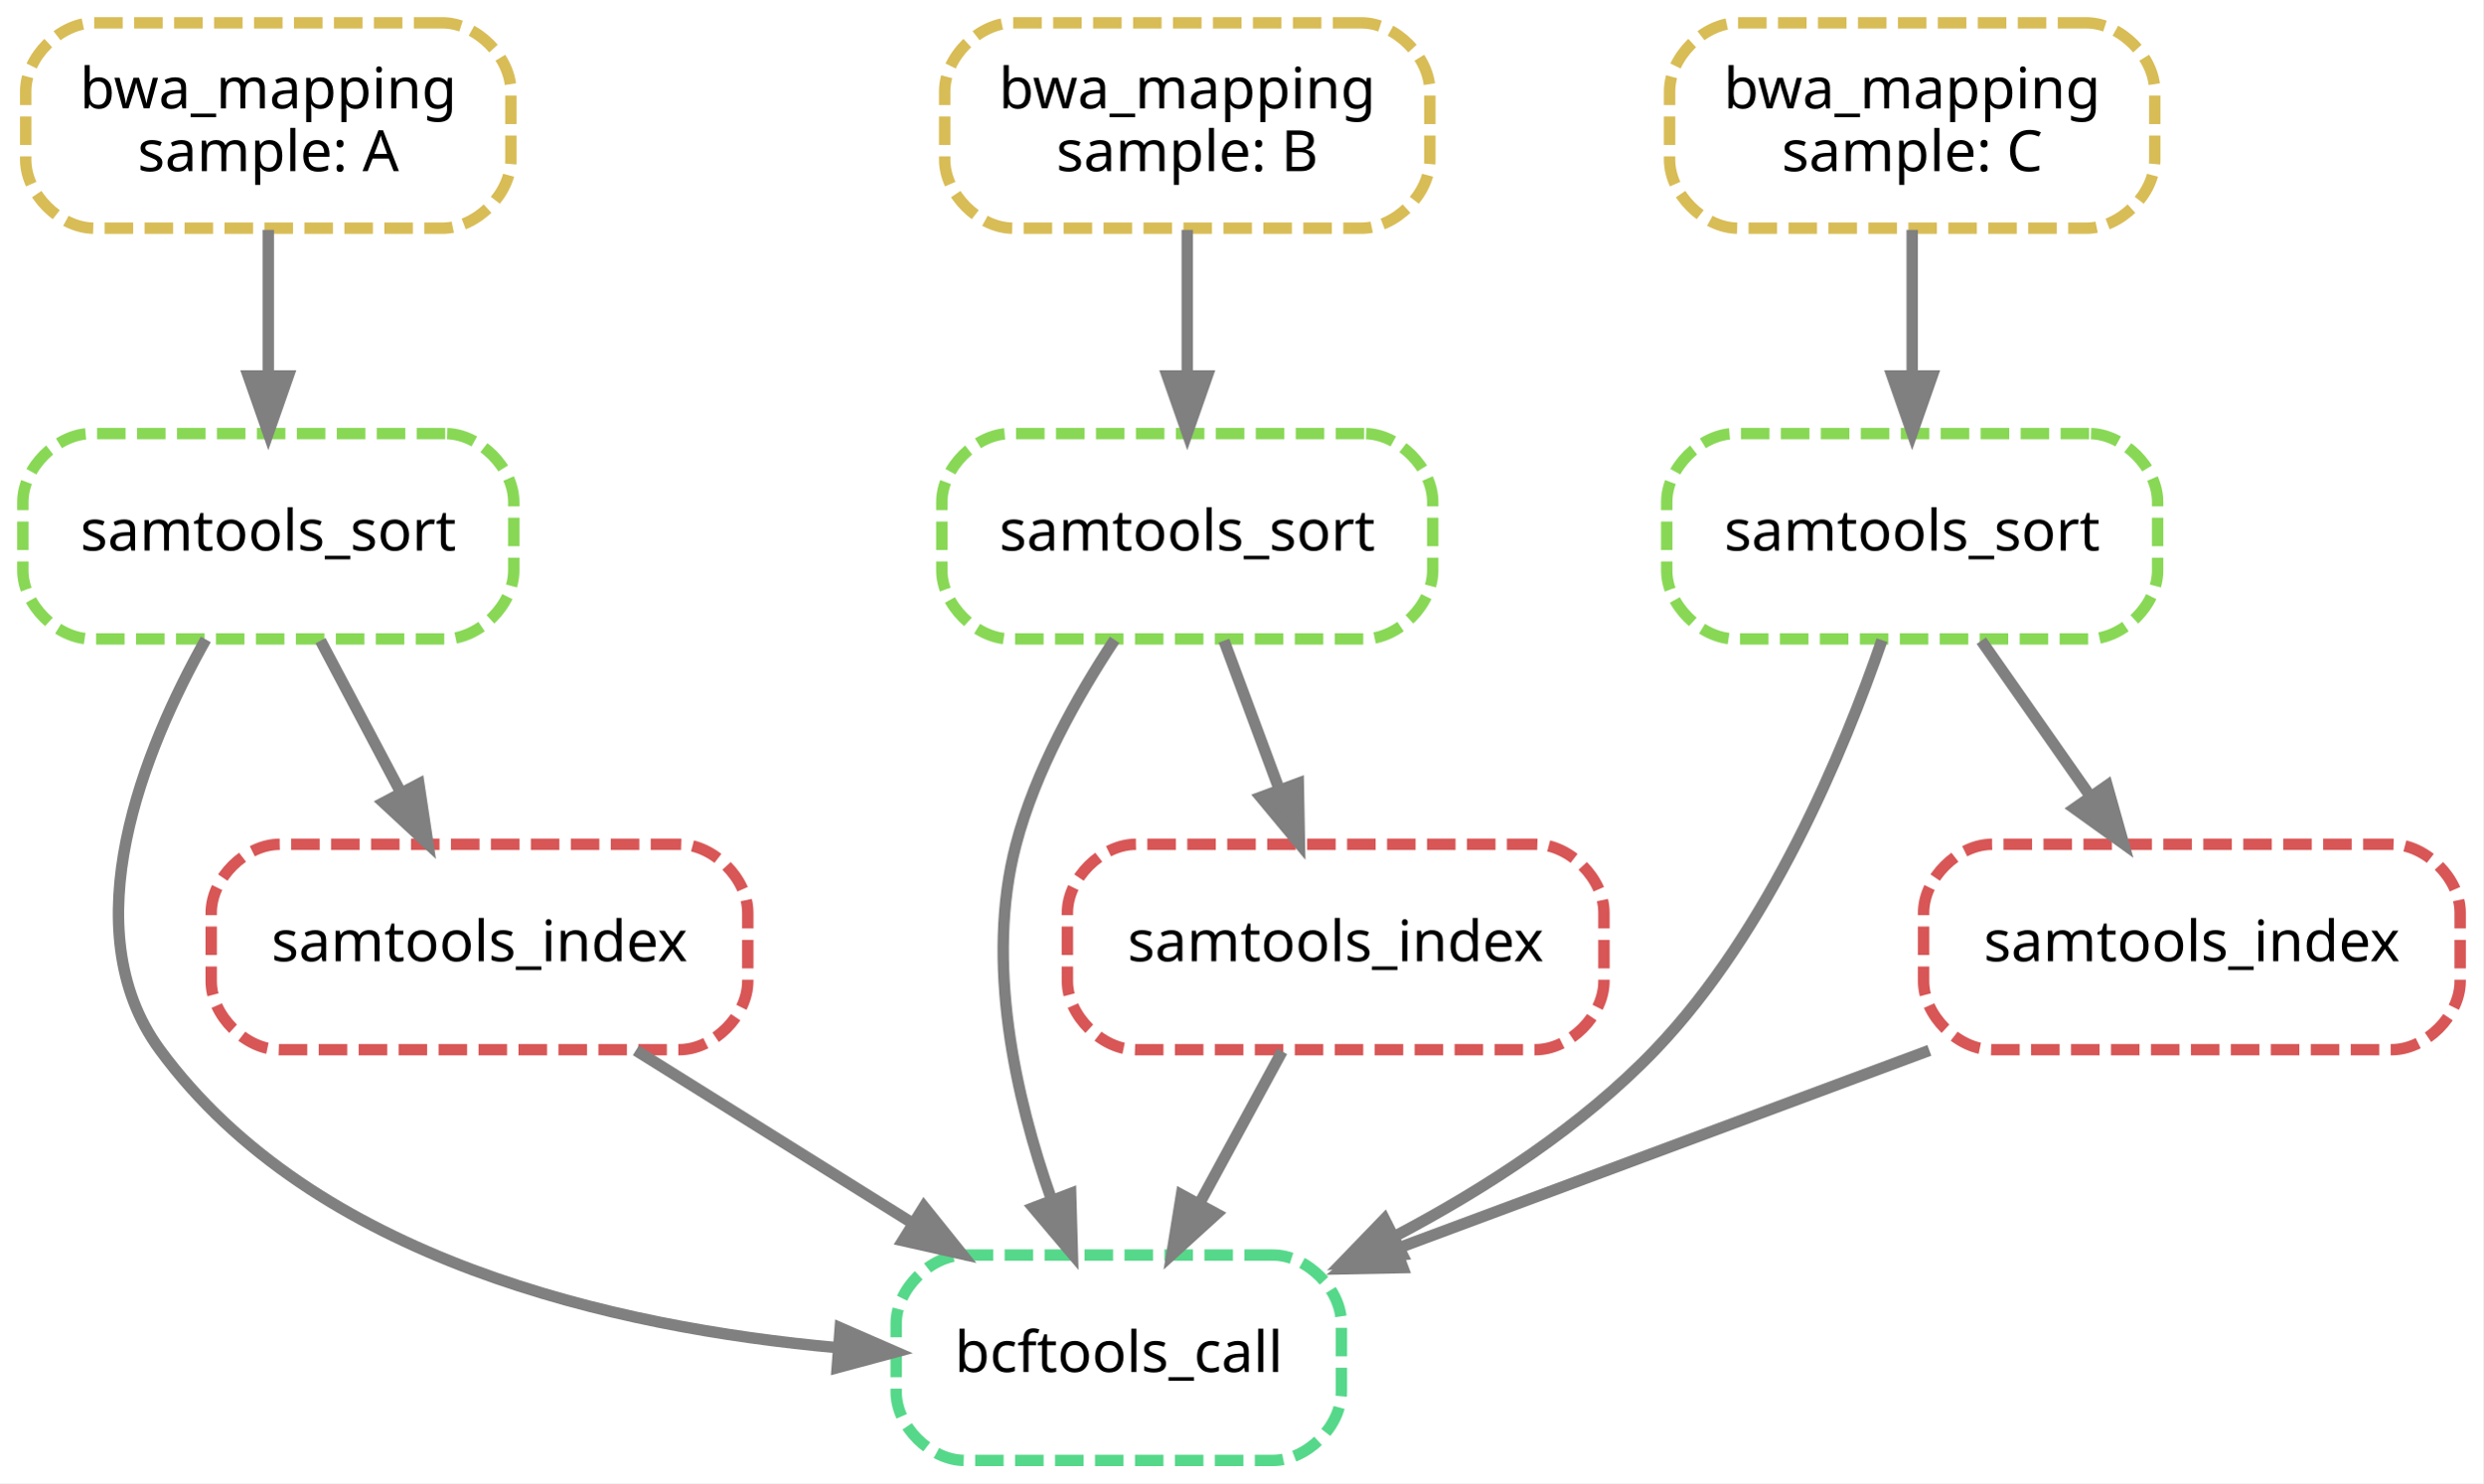
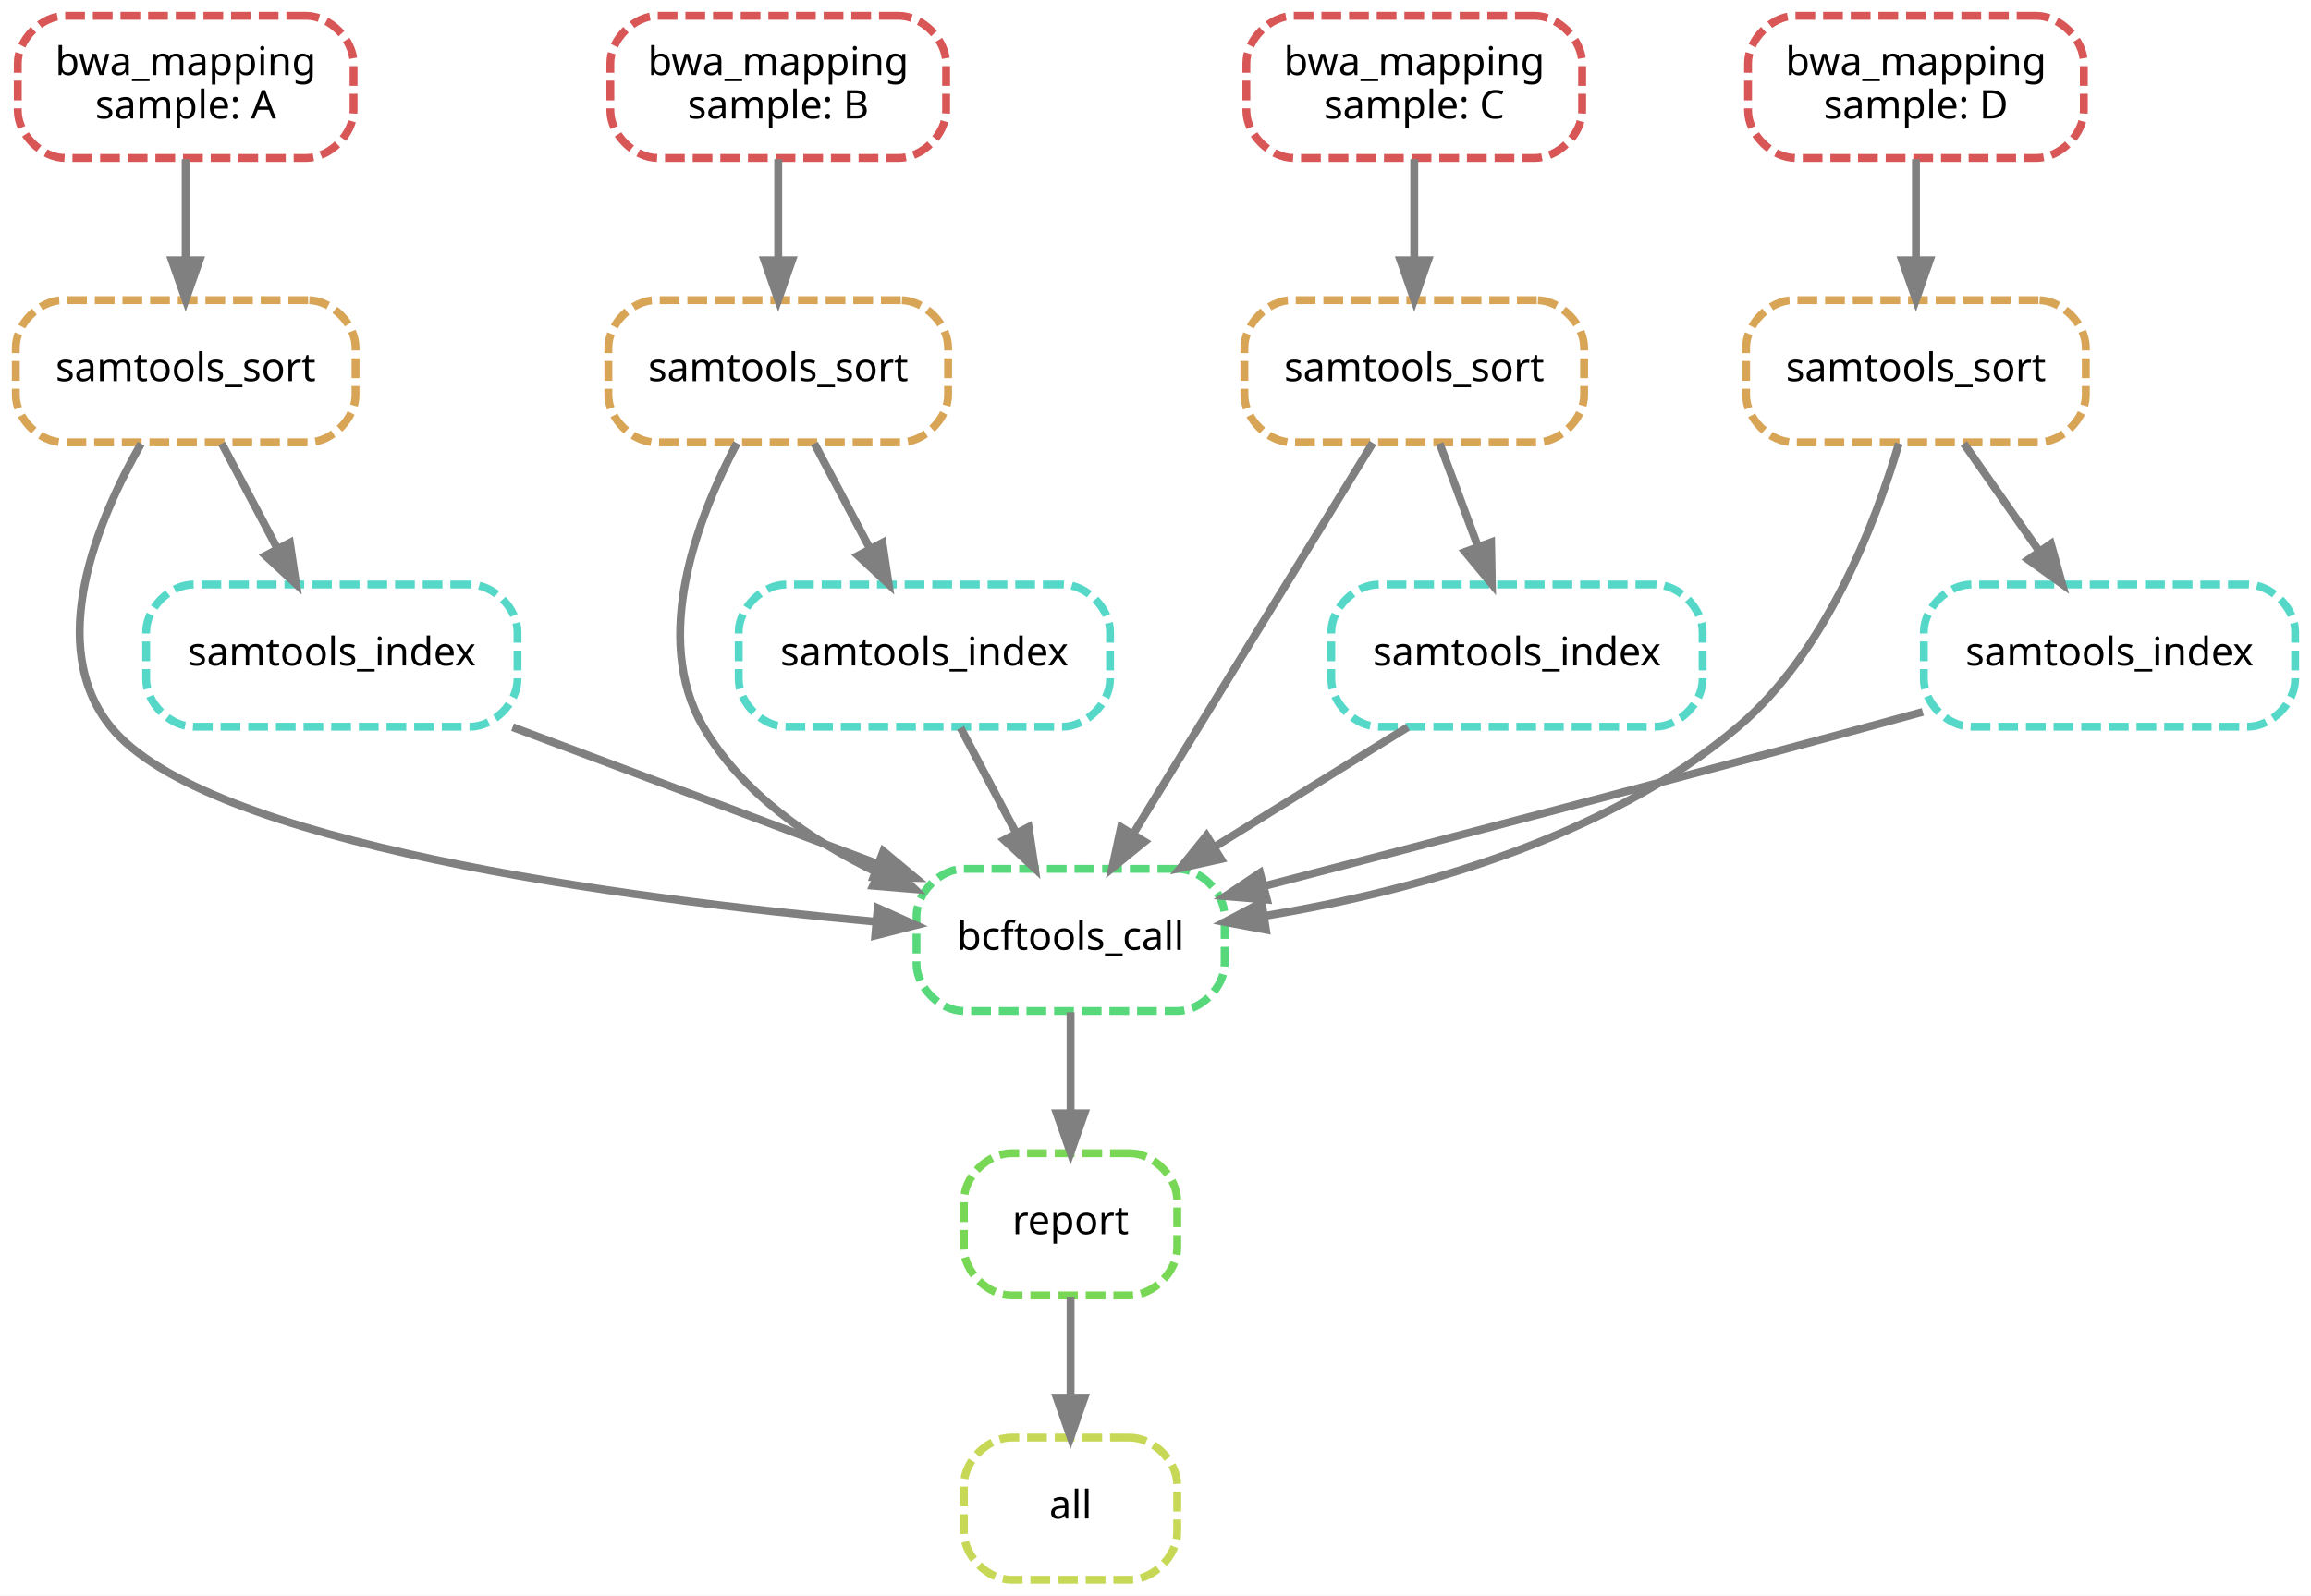
- <svg xmlns="http://www.w3.org/2000/svg" width="435pt" height="260pt" viewBox="0.00 0.00 435.00 260.00">
-   <g id="graph0" class="graph" transform="scale(1 1) rotate(0) translate(4 256)">
-     <polygon fill="white" stroke="transparent" points="-4,4 -4,-256 431,-256 431,4 -4,4" />
+ <svg xmlns="http://www.w3.org/2000/svg" width="585pt" height="404pt" viewBox="0.00 0.00 585.00 404.00">
+   <g id="graph0" class="graph" transform="scale(1 1) rotate(0) translate(4 400)">
+     <polygon fill="white" stroke="transparent" points="-4,4 -4,-400 581,-400 581,4 -4,4" />
    <g id="node1" class="node">
-       <path fill="none" stroke="#56d88a" stroke-width="2" stroke-dasharray="5,2" d="M219,-36C219,-36 165,-36 165,-36 159,-36 153,-30 153,-24 153,-24 153,-12 153,-12 153,-6 159,0 165,0 165,0 219,0 219,0 225,0 231,-6 231,-12 231,-12 231,-24 231,-24 231,-30 225,-36 219,-36" />
-       <text text-anchor="middle" x="192" y="-15.5" font-family="sans" font-size="10.00">bcftools_call</text>
+       <path fill="none" stroke="#c6d856" stroke-width="2" stroke-dasharray="5,2" d="M282,-36C282,-36 252,-36 252,-36 246,-36 240,-30 240,-24 240,-24 240,-12 240,-12 240,-6 246,0 252,0 252,0 282,0 282,0 288,0 294,-6 294,-12 294,-12 294,-24 294,-24 294,-30 288,-36 282,-36" />
+       <text text-anchor="middle" x="267" y="-15.5" font-family="sans" font-size="10.00">all</text>
    </g>
    <g id="node2" class="node">
-       <path fill="none" stroke="#88d856" stroke-width="2" stroke-dasharray="5,2" d="M74,-180C74,-180 12,-180 12,-180 6,-180 0,-174 0,-168 0,-168 0,-156 0,-156 0,-150 6,-144 12,-144 12,-144 74,-144 74,-144 80,-144 86,-150 86,-156 86,-156 86,-168 86,-168 86,-174 80,-180 74,-180" />
-       <text text-anchor="middle" x="43" y="-159.5" font-family="sans" font-size="10.00">samtools_sort</text>
+       <path fill="none" stroke="#78d856" stroke-width="2" stroke-dasharray="5,2" d="M282,-108C282,-108 252,-108 252,-108 246,-108 240,-102 240,-96 240,-96 240,-84 240,-84 240,-78 246,-72 252,-72 252,-72 282,-72 282,-72 288,-72 294,-78 294,-84 294,-84 294,-96 294,-96 294,-102 288,-108 282,-108" />
+       <text text-anchor="middle" x="267" y="-87.5" font-family="sans" font-size="10.00">report</text>
    </g>
    <g id="edge1" class="edge">
-       <path fill="none" stroke="grey" stroke-width="2" d="M32.05,-143.92C21.24,-124.67 8.4,-93.28 24,-72 50.97,-35.21 103.55,-23.3 142.74,-19.76" />
-       <polygon fill="grey" stroke="grey" stroke-width="2" points="143.19,-23.24 152.9,-19.01 142.66,-16.26 143.19,-23.24" />
+       <path fill="none" stroke="grey" stroke-width="2" d="M267,-71.7C267,-63.98 267,-54.71 267,-46.11" />
+       <polygon fill="grey" stroke="grey" stroke-width="2" points="270.5,-46.1 267,-36.1 263.5,-46.1 270.5,-46.1" />
+     </g>
+     <g id="node3" class="node">
+       <path fill="none" stroke="#56d87b" stroke-width="2" stroke-dasharray="5,2" d="M294,-180C294,-180 240,-180 240,-180 234,-180 228,-174 228,-168 228,-168 228,-156 228,-156 228,-150 234,-144 240,-144 240,-144 294,-144 294,-144 300,-144 306,-150 306,-156 306,-156 306,-168 306,-168 306,-174 300,-180 294,-180" />
+       <text text-anchor="middle" x="267" y="-159.5" font-family="sans" font-size="10.00">bcftools_call</text>
+     </g>
+     <g id="edge2" class="edge">
+       <path fill="none" stroke="grey" stroke-width="2" d="M267,-143.7C267,-135.98 267,-126.71 267,-118.11" />
+       <polygon fill="grey" stroke="grey" stroke-width="2" points="270.5,-118.1 267,-108.1 263.5,-118.1 270.5,-118.1" />
+     </g>
+     <g id="node4" class="node">
+       <path fill="none" stroke="#d8a456" stroke-width="2" stroke-dasharray="5,2" d="M74,-324C74,-324 12,-324 12,-324 6,-324 0,-318 0,-312 0,-312 0,-300 0,-300 0,-294 6,-288 12,-288 12,-288 74,-288 74,-288 80,-288 86,-294 86,-300 86,-300 86,-312 86,-312 86,-318 80,-324 74,-324" />
+       <text text-anchor="middle" x="43" y="-303.5" font-family="sans" font-size="10.00">samtools_sort</text>
+     </g>
+     <g id="edge3" class="edge">
+       <path fill="none" stroke="grey" stroke-width="2" d="M31.71,-287.66C20.58,-268.16 7.45,-236.55 24,-216 47.83,-186.41 153.7,-172.46 217.57,-166.63" />
+       <polygon fill="grey" stroke="grey" stroke-width="2" points="218.17,-170.09 227.83,-165.73 217.56,-163.11 218.17,-170.09" />
+     </g>
+     <g id="node12" class="node">
+       <path fill="none" stroke="#56d8c9" stroke-width="2" stroke-dasharray="5,2" d="M115,-252C115,-252 45,-252 45,-252 39,-252 33,-246 33,-240 33,-240 33,-228 33,-228 33,-222 39,-216 45,-216 45,-216 115,-216 115,-216 121,-216 127,-222 127,-228 127,-228 127,-240 127,-240 127,-246 121,-252 115,-252" />
+       <text text-anchor="middle" x="80" y="-231.5" font-family="sans" font-size="10.00">samtools_index</text>
+     </g>
+     <g id="edge15" class="edge">
+       <path fill="none" stroke="grey" stroke-width="2" d="M52.15,-287.7C56.4,-279.64 61.56,-269.89 66.27,-260.98" />
+       <polygon fill="grey" stroke="grey" stroke-width="2" points="69.38,-262.58 70.96,-252.1 63.19,-259.31 69.38,-262.58" />
+     </g>
+     <g id="node5" class="node">
+       <path fill="none" stroke="#d85656" stroke-width="2" stroke-dasharray="5,2" d="M73.5,-396C73.5,-396 12.5,-396 12.5,-396 6.5,-396 0.5,-390 0.5,-384 0.5,-384 0.5,-372 0.5,-372 0.5,-366 6.5,-360 12.5,-360 12.5,-360 73.5,-360 73.5,-360 79.5,-360 85.5,-366 85.5,-372 85.5,-372 85.5,-384 85.5,-384 85.5,-390 79.5,-396 73.5,-396" />
+       <text text-anchor="middle" x="43" y="-381" font-family="sans" font-size="10.00">bwa_mapping</text>
+       <text text-anchor="middle" x="43" y="-370" font-family="sans" font-size="10.00">sample: A</text>
+     </g>
+     <g id="edge11" class="edge">
+       <path fill="none" stroke="grey" stroke-width="2" d="M43,-359.7C43,-351.98 43,-342.71 43,-334.11" />
+       <polygon fill="grey" stroke="grey" stroke-width="2" points="46.5,-334.1 43,-324.1 39.5,-334.1 46.5,-334.1" />
+     </g>
+     <g id="node6" class="node">
+       <path fill="none" stroke="#d8a456" stroke-width="2" stroke-dasharray="5,2" d="M224,-324C224,-324 162,-324 162,-324 156,-324 150,-318 150,-312 150,-312 150,-300 150,-300 150,-294 156,-288 162,-288 162,-288 224,-288 224,-288 230,-288 236,-294 236,-300 236,-300 236,-312 236,-312 236,-318 230,-324 224,-324" />
+       <text text-anchor="middle" x="193" y="-303.5" font-family="sans" font-size="10.00">samtools_sort</text>
+     </g>
+     <g id="edge4" class="edge">
+       <path fill="none" stroke="grey" stroke-width="2" d="M182.54,-287.8C172.58,-269 160.9,-238.54 174,-216 183.77,-199.19 201.09,-187.27 218.15,-179.04" />
+       <polygon fill="grey" stroke="grey" stroke-width="2" points="219.85,-182.12 227.56,-174.85 217,-175.73 219.85,-182.12" />
+     </g>
+     <g id="node13" class="node">
+       <path fill="none" stroke="#56d8c9" stroke-width="2" stroke-dasharray="5,2" d="M265,-252C265,-252 195,-252 195,-252 189,-252 183,-246 183,-240 183,-240 183,-228 183,-228 183,-222 189,-216 195,-216 195,-216 265,-216 265,-216 271,-216 277,-222 277,-228 277,-228 277,-240 277,-240 277,-246 271,-252 265,-252" />
+       <text text-anchor="middle" x="230" y="-231.5" font-family="sans" font-size="10.00">samtools_index</text>
+     </g>
+     <g id="edge16" class="edge">
+       <path fill="none" stroke="grey" stroke-width="2" d="M202.15,-287.7C206.4,-279.64 211.56,-269.89 216.27,-260.98" />
+       <polygon fill="grey" stroke="grey" stroke-width="2" points="219.38,-262.58 220.96,-252.1 213.19,-259.31 219.38,-262.58" />
+     </g>
+     <g id="node7" class="node">
+       <path fill="none" stroke="#d85656" stroke-width="2" stroke-dasharray="5,2" d="M223.5,-396C223.5,-396 162.5,-396 162.5,-396 156.5,-396 150.5,-390 150.5,-384 150.5,-384 150.5,-372 150.5,-372 150.5,-366 156.5,-360 162.5,-360 162.5,-360 223.5,-360 223.5,-360 229.5,-360 235.5,-366 235.5,-372 235.5,-372 235.5,-384 235.5,-384 235.5,-390 229.5,-396 223.5,-396" />
+       <text text-anchor="middle" x="193" y="-381" font-family="sans" font-size="10.00">bwa_mapping</text>
+       <text text-anchor="middle" x="193" y="-370" font-family="sans" font-size="10.00">sample: B</text>
+     </g>
+     <g id="edge12" class="edge">
+       <path fill="none" stroke="grey" stroke-width="2" d="M193,-359.7C193,-351.98 193,-342.71 193,-334.11" />
+       <polygon fill="grey" stroke="grey" stroke-width="2" points="196.5,-334.1 193,-324.1 189.5,-334.1 196.5,-334.1" />
    </g>
    <g id="node8" class="node">
-       <path fill="none" stroke="#d85656" stroke-width="2" stroke-dasharray="5,2" d="M115,-108C115,-108 45,-108 45,-108 39,-108 33,-102 33,-96 33,-96 33,-84 33,-84 33,-78 39,-72 45,-72 45,-72 115,-72 115,-72 121,-72 127,-78 127,-84 127,-84 127,-96 127,-96 127,-102 121,-108 115,-108" />
-       <text text-anchor="middle" x="80" y="-87.5" font-family="sans" font-size="10.00">samtools_index</text>
+       <path fill="none" stroke="#d8a456" stroke-width="2" stroke-dasharray="5,2" d="M385,-324C385,-324 323,-324 323,-324 317,-324 311,-318 311,-312 311,-312 311,-300 311,-300 311,-294 317,-288 323,-288 323,-288 385,-288 385,-288 391,-288 397,-294 397,-300 397,-300 397,-312 397,-312 397,-318 391,-324 385,-324" />
+       <text text-anchor="middle" x="354" y="-303.5" font-family="sans" font-size="10.00">samtools_sort</text>
+     </g>
+     <g id="edge5" class="edge">
+       <path fill="none" stroke="grey" stroke-width="2" d="M343.51,-287.87C328.42,-263.24 300.48,-217.64 282.86,-188.88" />
+       <polygon fill="grey" stroke="grey" stroke-width="2" points="285.74,-186.89 277.53,-180.19 279.77,-190.54 285.74,-186.89" />
+     </g>
+     <g id="node14" class="node">
+       <path fill="none" stroke="#56d8c9" stroke-width="2" stroke-dasharray="5,2" d="M415,-252C415,-252 345,-252 345,-252 339,-252 333,-246 333,-240 333,-240 333,-228 333,-228 333,-222 339,-216 345,-216 345,-216 415,-216 415,-216 421,-216 427,-222 427,-228 427,-228 427,-240 427,-240 427,-246 421,-252 415,-252" />
+       <text text-anchor="middle" x="380" y="-231.5" font-family="sans" font-size="10.00">samtools_index</text>
+     </g>
+     <g id="edge17" class="edge">
+       <path fill="none" stroke="grey" stroke-width="2" d="M360.43,-287.7C363.36,-279.81 366.89,-270.3 370.14,-261.55" />
+       <polygon fill="grey" stroke="grey" stroke-width="2" points="373.45,-262.7 373.65,-252.1 366.88,-260.26 373.45,-262.7" />
+     </g>
+     <g id="node9" class="node">
+       <path fill="none" stroke="#d85656" stroke-width="2" stroke-dasharray="5,2" d="M384.5,-396C384.5,-396 323.5,-396 323.5,-396 317.5,-396 311.5,-390 311.5,-384 311.5,-384 311.5,-372 311.5,-372 311.5,-366 317.5,-360 323.5,-360 323.5,-360 384.5,-360 384.5,-360 390.5,-360 396.5,-366 396.5,-372 396.5,-372 396.5,-384 396.5,-384 396.5,-390 390.5,-396 384.5,-396" />
+       <text text-anchor="middle" x="354" y="-381" font-family="sans" font-size="10.00">bwa_mapping</text>
+       <text text-anchor="middle" x="354" y="-370" font-family="sans" font-size="10.00">sample: C</text>
+     </g>
+     <g id="edge13" class="edge">
+       <path fill="none" stroke="grey" stroke-width="2" d="M354,-359.7C354,-351.98 354,-342.71 354,-334.11" />
+       <polygon fill="grey" stroke="grey" stroke-width="2" points="357.5,-334.1 354,-324.1 350.5,-334.1 357.5,-334.1" />
+     </g>
+     <g id="node10" class="node">
+       <path fill="none" stroke="#d8a456" stroke-width="2" stroke-dasharray="5,2" d="M512,-324C512,-324 450,-324 450,-324 444,-324 438,-318 438,-312 438,-312 438,-300 438,-300 438,-294 444,-288 450,-288 450,-288 512,-288 512,-288 518,-288 524,-294 524,-300 524,-300 524,-312 524,-312 524,-318 518,-324 512,-324" />
+       <text text-anchor="middle" x="481" y="-303.5" font-family="sans" font-size="10.00">samtools_sort</text>
+     </g>
+     <g id="edge6" class="edge">
+       <path fill="none" stroke="grey" stroke-width="2" d="M476.67,-287.71C470.78,-267.65 458.32,-234.92 436,-216 402.13,-187.28 352.69,-174.1 316.02,-168.06" />
+       <polygon fill="grey" stroke="grey" stroke-width="2" points="316.46,-164.59 306.05,-166.54 315.4,-171.51 316.46,-164.59" />
+     </g>
+     <g id="node15" class="node">
+       <path fill="none" stroke="#56d8c9" stroke-width="2" stroke-dasharray="5,2" d="M565,-252C565,-252 495,-252 495,-252 489,-252 483,-246 483,-240 483,-240 483,-228 483,-228 483,-222 489,-216 495,-216 495,-216 565,-216 565,-216 571,-216 577,-222 577,-228 577,-228 577,-240 577,-240 577,-246 571,-252 565,-252" />
+       <text text-anchor="middle" x="530" y="-231.5" font-family="sans" font-size="10.00">samtools_index</text>
+     </g>
+     <g id="edge18" class="edge">
+       <path fill="none" stroke="grey" stroke-width="2" d="M493.11,-287.7C498.87,-279.47 505.86,-269.48 512.21,-260.42" />
+       <polygon fill="grey" stroke="grey" stroke-width="2" points="515.16,-262.3 518.03,-252.1 509.42,-258.29 515.16,-262.3" />
+     </g>
+     <g id="node11" class="node">
+       <path fill="none" stroke="#d85656" stroke-width="2" stroke-dasharray="5,2" d="M511.5,-396C511.5,-396 450.5,-396 450.5,-396 444.5,-396 438.5,-390 438.5,-384 438.5,-384 438.5,-372 438.5,-372 438.5,-366 444.5,-360 450.5,-360 450.5,-360 511.5,-360 511.5,-360 517.5,-360 523.5,-366 523.5,-372 523.5,-372 523.5,-384 523.5,-384 523.5,-390 517.5,-396 511.5,-396" />
+       <text text-anchor="middle" x="481" y="-381" font-family="sans" font-size="10.00">bwa_mapping</text>
+       <text text-anchor="middle" x="481" y="-370" font-family="sans" font-size="10.00">sample: D</text>
+     </g>
+     <g id="edge14" class="edge">
+       <path fill="none" stroke="grey" stroke-width="2" d="M481,-359.7C481,-351.98 481,-342.71 481,-334.11" />
+       <polygon fill="grey" stroke="grey" stroke-width="2" points="484.5,-334.1 481,-324.1 477.5,-334.1 484.5,-334.1" />
+     </g>
+     <g id="edge7" class="edge">
+       <path fill="none" stroke="grey" stroke-width="2" d="M125.75,-215.88C153.82,-205.37 189.75,-191.92 218.34,-181.21" />
+       <polygon fill="grey" stroke="grey" stroke-width="2" points="219.6,-184.48 227.74,-177.7 217.14,-177.93 219.6,-184.48" />
+     </g>
+     <g id="edge8" class="edge">
+       <path fill="none" stroke="grey" stroke-width="2" d="M239.15,-215.7C243.4,-207.64 248.56,-197.89 253.27,-188.98" />
+       <polygon fill="grey" stroke="grey" stroke-width="2" points="256.38,-190.58 257.96,-180.1 250.19,-187.31 256.38,-190.58" />
+     </g>
+     <g id="edge9" class="edge">
+       <path fill="none" stroke="grey" stroke-width="2" d="M352.36,-215.88C337.58,-206.72 319.21,-195.34 303.3,-185.48" />
+       <polygon fill="grey" stroke="grey" stroke-width="2" points="305.09,-182.48 294.75,-180.19 301.41,-188.43 305.09,-182.48" />
    </g>
    <g id="edge10" class="edge">
-       <path fill="none" stroke="grey" stroke-width="2" d="M52.15,-143.7C56.4,-135.64 61.56,-125.89 66.27,-116.98" />
-       <polygon fill="grey" stroke="grey" stroke-width="2" points="69.38,-118.58 70.96,-108.1 63.19,-115.31 69.38,-118.58" />
-     </g>
-     <g id="node3" class="node">
-       <path fill="none" stroke="#d8bc56" stroke-width="2" stroke-dasharray="5,2" d="M73.5,-252C73.5,-252 12.5,-252 12.5,-252 6.5,-252 0.5,-246 0.5,-240 0.5,-240 0.5,-228 0.5,-228 0.5,-222 6.5,-216 12.5,-216 12.5,-216 73.5,-216 73.5,-216 79.5,-216 85.5,-222 85.5,-228 85.5,-228 85.5,-240 85.5,-240 85.5,-246 79.5,-252 73.5,-252" />
-       <text text-anchor="middle" x="43" y="-237" font-family="sans" font-size="10.00">bwa_mapping</text>
-       <text text-anchor="middle" x="43" y="-226" font-family="sans" font-size="10.00">sample: A</text>
-     </g>
-     <g id="edge7" class="edge">
-       <path fill="none" stroke="grey" stroke-width="2" d="M43,-215.7C43,-207.98 43,-198.71 43,-190.11" />
-       <polygon fill="grey" stroke="grey" stroke-width="2" points="46.5,-190.1 43,-180.1 39.5,-190.1 46.5,-190.1" />
-     </g>
-     <g id="node4" class="node">
-       <path fill="none" stroke="#88d856" stroke-width="2" stroke-dasharray="5,2" d="M235,-180C235,-180 173,-180 173,-180 167,-180 161,-174 161,-168 161,-168 161,-156 161,-156 161,-150 167,-144 173,-144 173,-144 235,-144 235,-144 241,-144 247,-150 247,-156 247,-156 247,-168 247,-168 247,-174 241,-180 235,-180" />
-       <text text-anchor="middle" x="204" y="-159.5" font-family="sans" font-size="10.00">samtools_sort</text>
-     </g>
-     <g id="edge2" class="edge">
-       <path fill="none" stroke="grey" stroke-width="2" d="M191.27,-143.85C184.71,-133.92 177.39,-120.88 174,-108 168.56,-87.36 173.91,-63.65 180.16,-45.89" />
-       <polygon fill="grey" stroke="grey" stroke-width="2" points="183.57,-46.79 183.87,-36.2 177.03,-44.29 183.57,-46.79" />
-     </g>
-     <g id="node9" class="node">
-       <path fill="none" stroke="#d85656" stroke-width="2" stroke-dasharray="5,2" d="M265,-108C265,-108 195,-108 195,-108 189,-108 183,-102 183,-96 183,-96 183,-84 183,-84 183,-78 189,-72 195,-72 195,-72 265,-72 265,-72 271,-72 277,-78 277,-84 277,-84 277,-96 277,-96 277,-102 271,-108 265,-108" />
-       <text text-anchor="middle" x="230" y="-87.5" font-family="sans" font-size="10.00">samtools_index</text>
-     </g>
-     <g id="edge11" class="edge">
-       <path fill="none" stroke="grey" stroke-width="2" d="M210.43,-143.7C213.36,-135.81 216.89,-126.3 220.14,-117.55" />
-       <polygon fill="grey" stroke="grey" stroke-width="2" points="223.45,-118.7 223.65,-108.1 216.88,-116.26 223.45,-118.7" />
-     </g>
-     <g id="node5" class="node">
-       <path fill="none" stroke="#d8bc56" stroke-width="2" stroke-dasharray="5,2" d="M234.5,-252C234.5,-252 173.5,-252 173.5,-252 167.5,-252 161.5,-246 161.5,-240 161.5,-240 161.5,-228 161.5,-228 161.5,-222 167.5,-216 173.5,-216 173.5,-216 234.5,-216 234.5,-216 240.5,-216 246.5,-222 246.5,-228 246.5,-228 246.5,-240 246.5,-240 246.5,-246 240.5,-252 234.5,-252" />
-       <text text-anchor="middle" x="204" y="-237" font-family="sans" font-size="10.00">bwa_mapping</text>
-       <text text-anchor="middle" x="204" y="-226" font-family="sans" font-size="10.00">sample: B</text>
-     </g>
-     <g id="edge8" class="edge">
-       <path fill="none" stroke="grey" stroke-width="2" d="M204,-215.7C204,-207.98 204,-198.71 204,-190.11" />
-       <polygon fill="grey" stroke="grey" stroke-width="2" points="207.5,-190.1 204,-180.1 200.5,-190.1 207.5,-190.1" />
-     </g>
-     <g id="node6" class="node">
-       <path fill="none" stroke="#88d856" stroke-width="2" stroke-dasharray="5,2" d="M362,-180C362,-180 300,-180 300,-180 294,-180 288,-174 288,-168 288,-168 288,-156 288,-156 288,-150 294,-144 300,-144 300,-144 362,-144 362,-144 368,-144 374,-150 374,-156 374,-156 374,-168 374,-168 374,-174 368,-180 362,-180" />
-       <text text-anchor="middle" x="331" y="-159.5" font-family="sans" font-size="10.00">samtools_sort</text>
-     </g>
-     <g id="edge3" class="edge">
-       <path fill="none" stroke="grey" stroke-width="2" d="M325.71,-143.79C319.04,-124.41 305.98,-92.9 286,-72 273.23,-58.64 256.35,-47.71 240.41,-39.31" />
-       <polygon fill="grey" stroke="grey" stroke-width="2" points="241.69,-36.04 231.18,-34.67 238.54,-42.29 241.69,-36.04" />
-     </g>
-     <g id="node10" class="node">
-       <path fill="none" stroke="#d85656" stroke-width="2" stroke-dasharray="5,2" d="M415,-108C415,-108 345,-108 345,-108 339,-108 333,-102 333,-96 333,-96 333,-84 333,-84 333,-78 339,-72 345,-72 345,-72 415,-72 415,-72 421,-72 427,-78 427,-84 427,-84 427,-96 427,-96 427,-102 421,-108 415,-108" />
-       <text text-anchor="middle" x="380" y="-87.5" font-family="sans" font-size="10.00">samtools_index</text>
-     </g>
-     <g id="edge12" class="edge">
-       <path fill="none" stroke="grey" stroke-width="2" d="M343.11,-143.7C348.87,-135.47 355.86,-125.48 362.21,-116.42" />
-       <polygon fill="grey" stroke="grey" stroke-width="2" points="365.16,-118.3 368.03,-108.1 359.42,-114.29 365.16,-118.3" />
-     </g>
-     <g id="node7" class="node">
-       <path fill="none" stroke="#d8bc56" stroke-width="2" stroke-dasharray="5,2" d="M361.5,-252C361.5,-252 300.5,-252 300.5,-252 294.5,-252 288.5,-246 288.5,-240 288.5,-240 288.5,-228 288.5,-228 288.5,-222 294.5,-216 300.5,-216 300.5,-216 361.5,-216 361.5,-216 367.5,-216 373.5,-222 373.5,-228 373.5,-228 373.5,-240 373.5,-240 373.5,-246 367.5,-252 361.5,-252" />
-       <text text-anchor="middle" x="331" y="-237" font-family="sans" font-size="10.00">bwa_mapping</text>
-       <text text-anchor="middle" x="331" y="-226" font-family="sans" font-size="10.00">sample: C</text>
-     </g>
-     <g id="edge9" class="edge">
-       <path fill="none" stroke="grey" stroke-width="2" d="M331,-215.7C331,-207.98 331,-198.71 331,-190.11" />
-       <polygon fill="grey" stroke="grey" stroke-width="2" points="334.5,-190.1 331,-180.1 327.5,-190.1 334.5,-190.1" />
-     </g>
-     <g id="edge4" class="edge">
-       <path fill="none" stroke="grey" stroke-width="2" d="M107.4,-71.88C121.91,-62.81 139.92,-51.55 155.59,-41.76" />
-       <polygon fill="grey" stroke="grey" stroke-width="2" points="157.87,-44.46 164.5,-36.19 154.16,-38.52 157.87,-44.46" />
-     </g>
-     <g id="edge5" class="edge">
-       <path fill="none" stroke="grey" stroke-width="2" d="M220.61,-71.7C216.24,-63.64 210.94,-53.89 206.1,-44.98" />
-       <polygon fill="grey" stroke="grey" stroke-width="2" points="209.13,-43.22 201.29,-36.1 202.98,-46.56 209.13,-43.22" />
-     </g>
-     <g id="edge6" class="edge">
-       <path fill="none" stroke="grey" stroke-width="2" d="M334.01,-71.88C305.69,-61.33 269.42,-47.82 240.62,-37.1" />
-       <polygon fill="grey" stroke="grey" stroke-width="2" points="241.76,-33.79 231.16,-33.58 239.31,-40.35 241.76,-33.79" />
+       <path fill="none" stroke="grey" stroke-width="2" d="M482.73,-219.75C478.09,-218.47 473.46,-217.21 469,-216 416.78,-201.87 356.82,-186.21 315.87,-175.6" />
+       <polygon fill="grey" stroke="grey" stroke-width="2" points="316.71,-172.2 306.15,-173.08 314.95,-178.98 316.71,-172.2" />
    </g>
  </g>
</svg>
